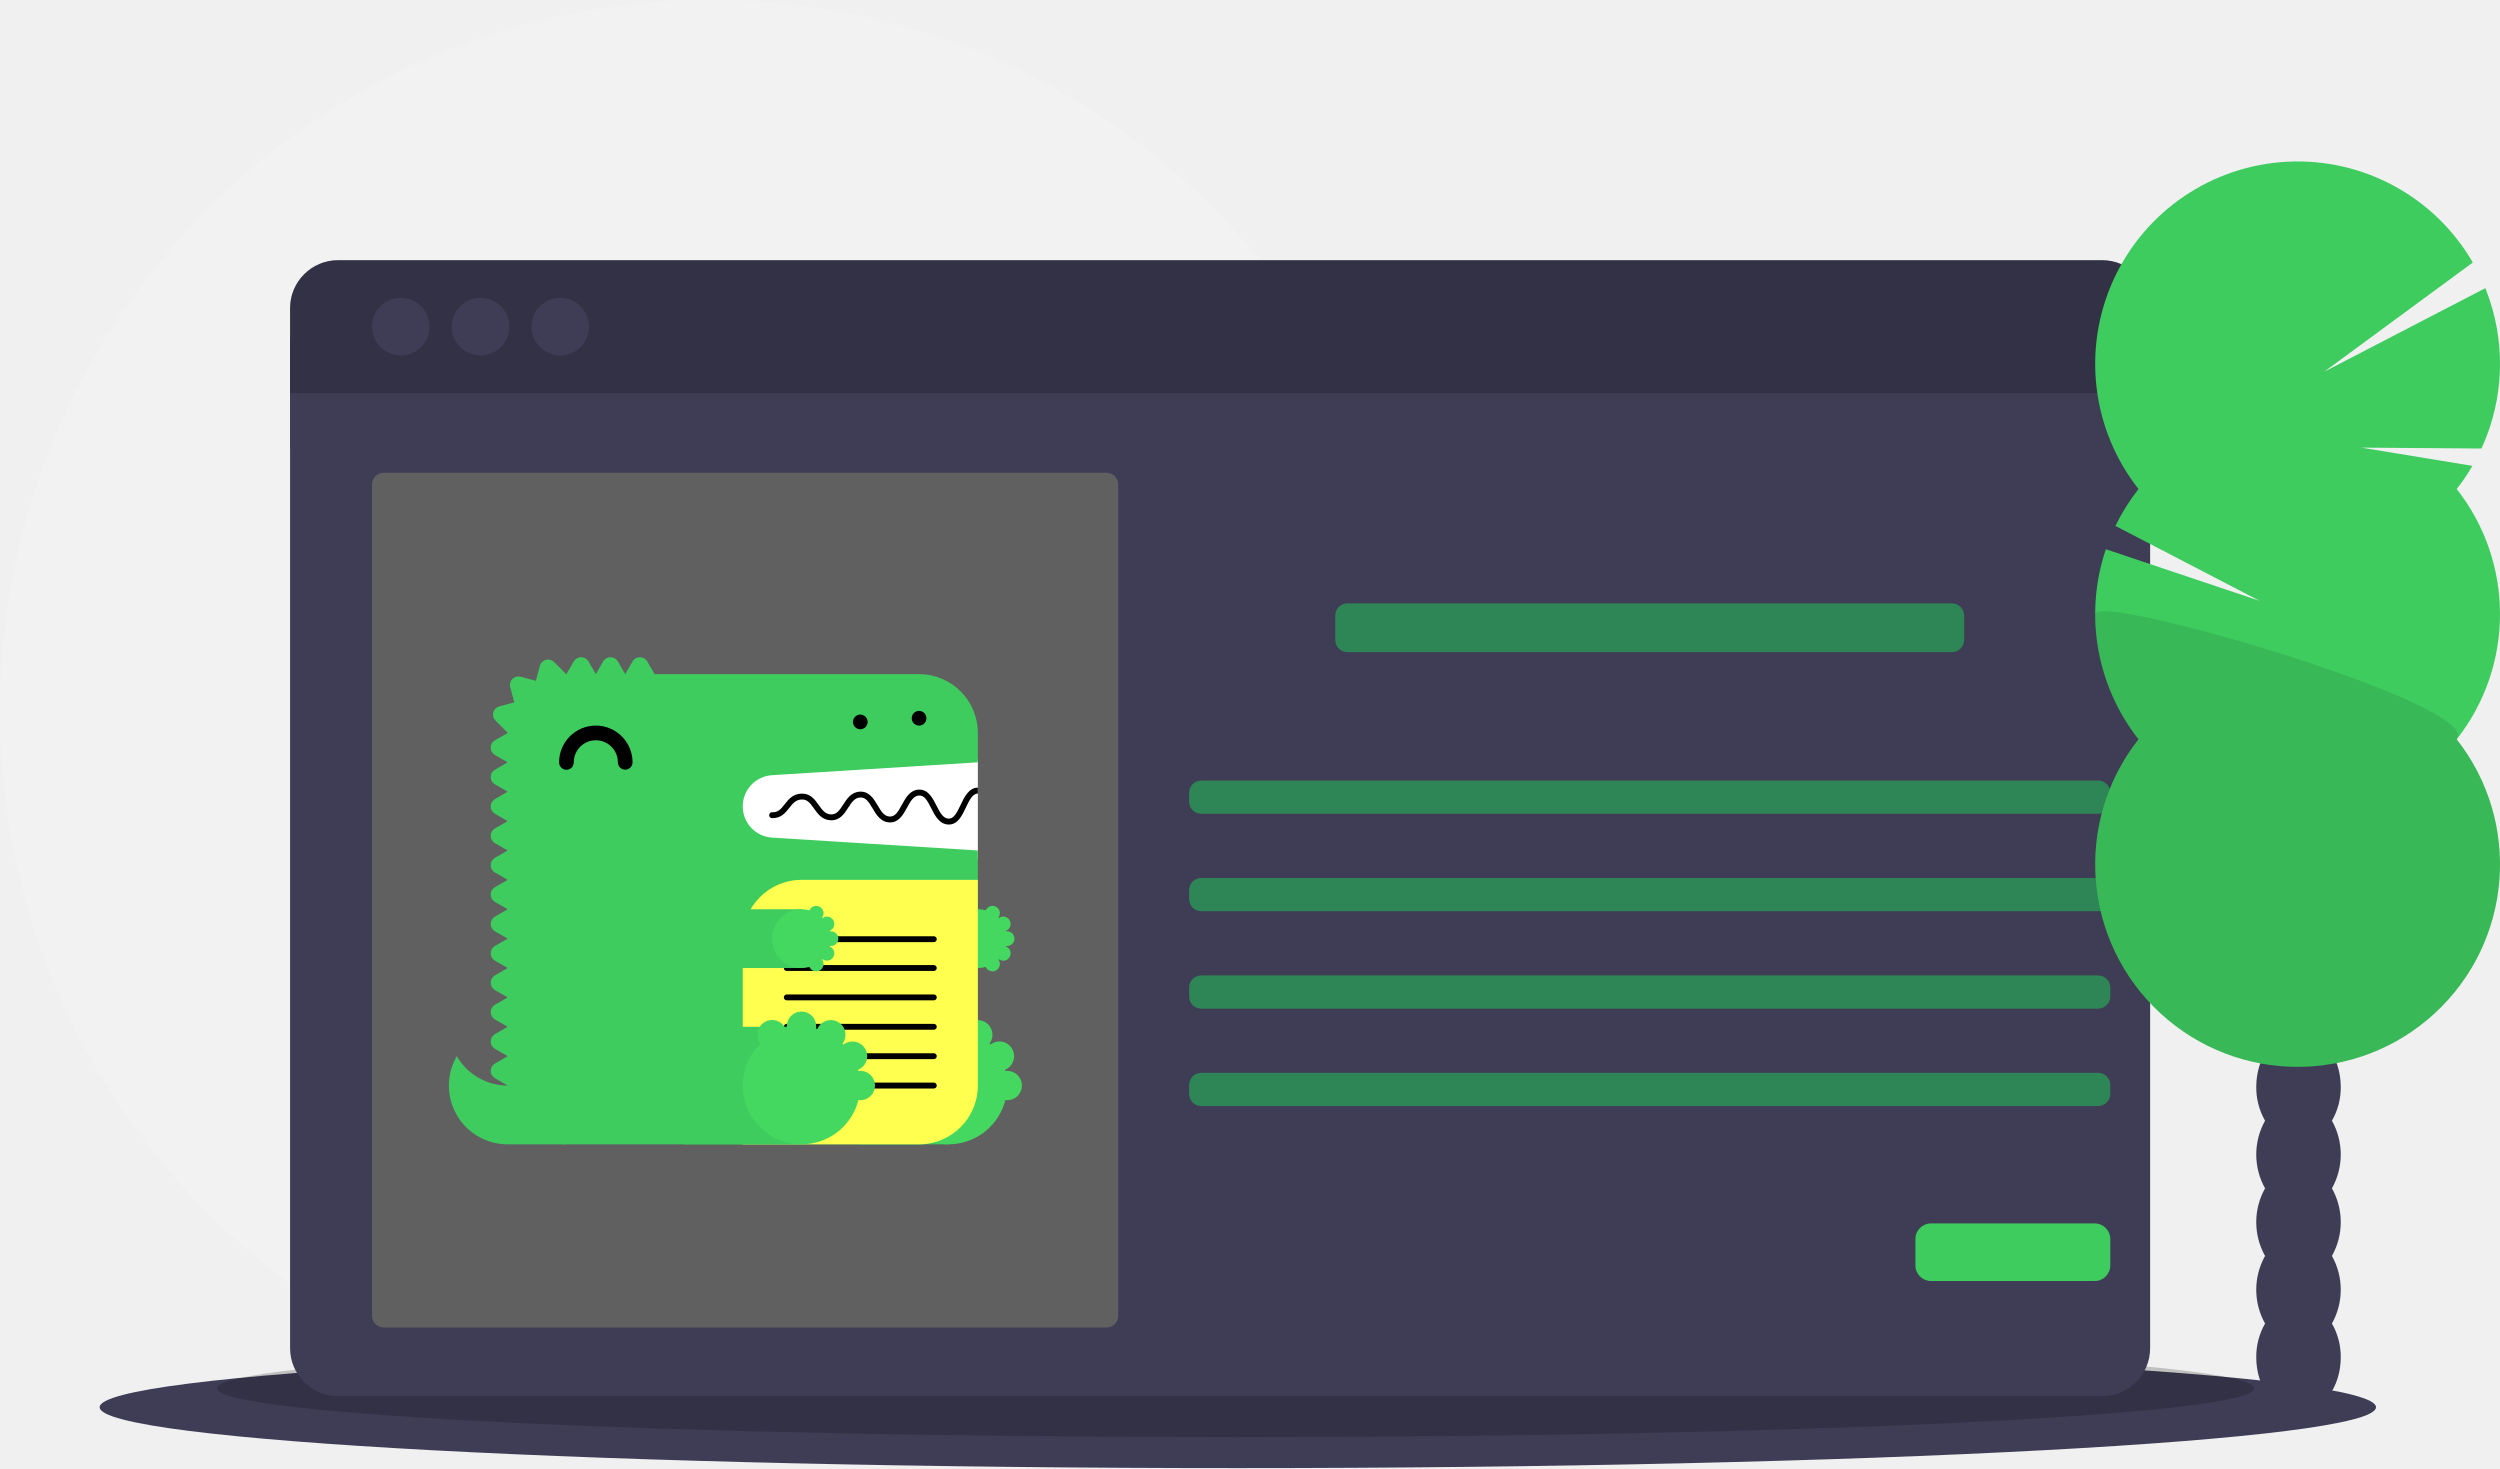
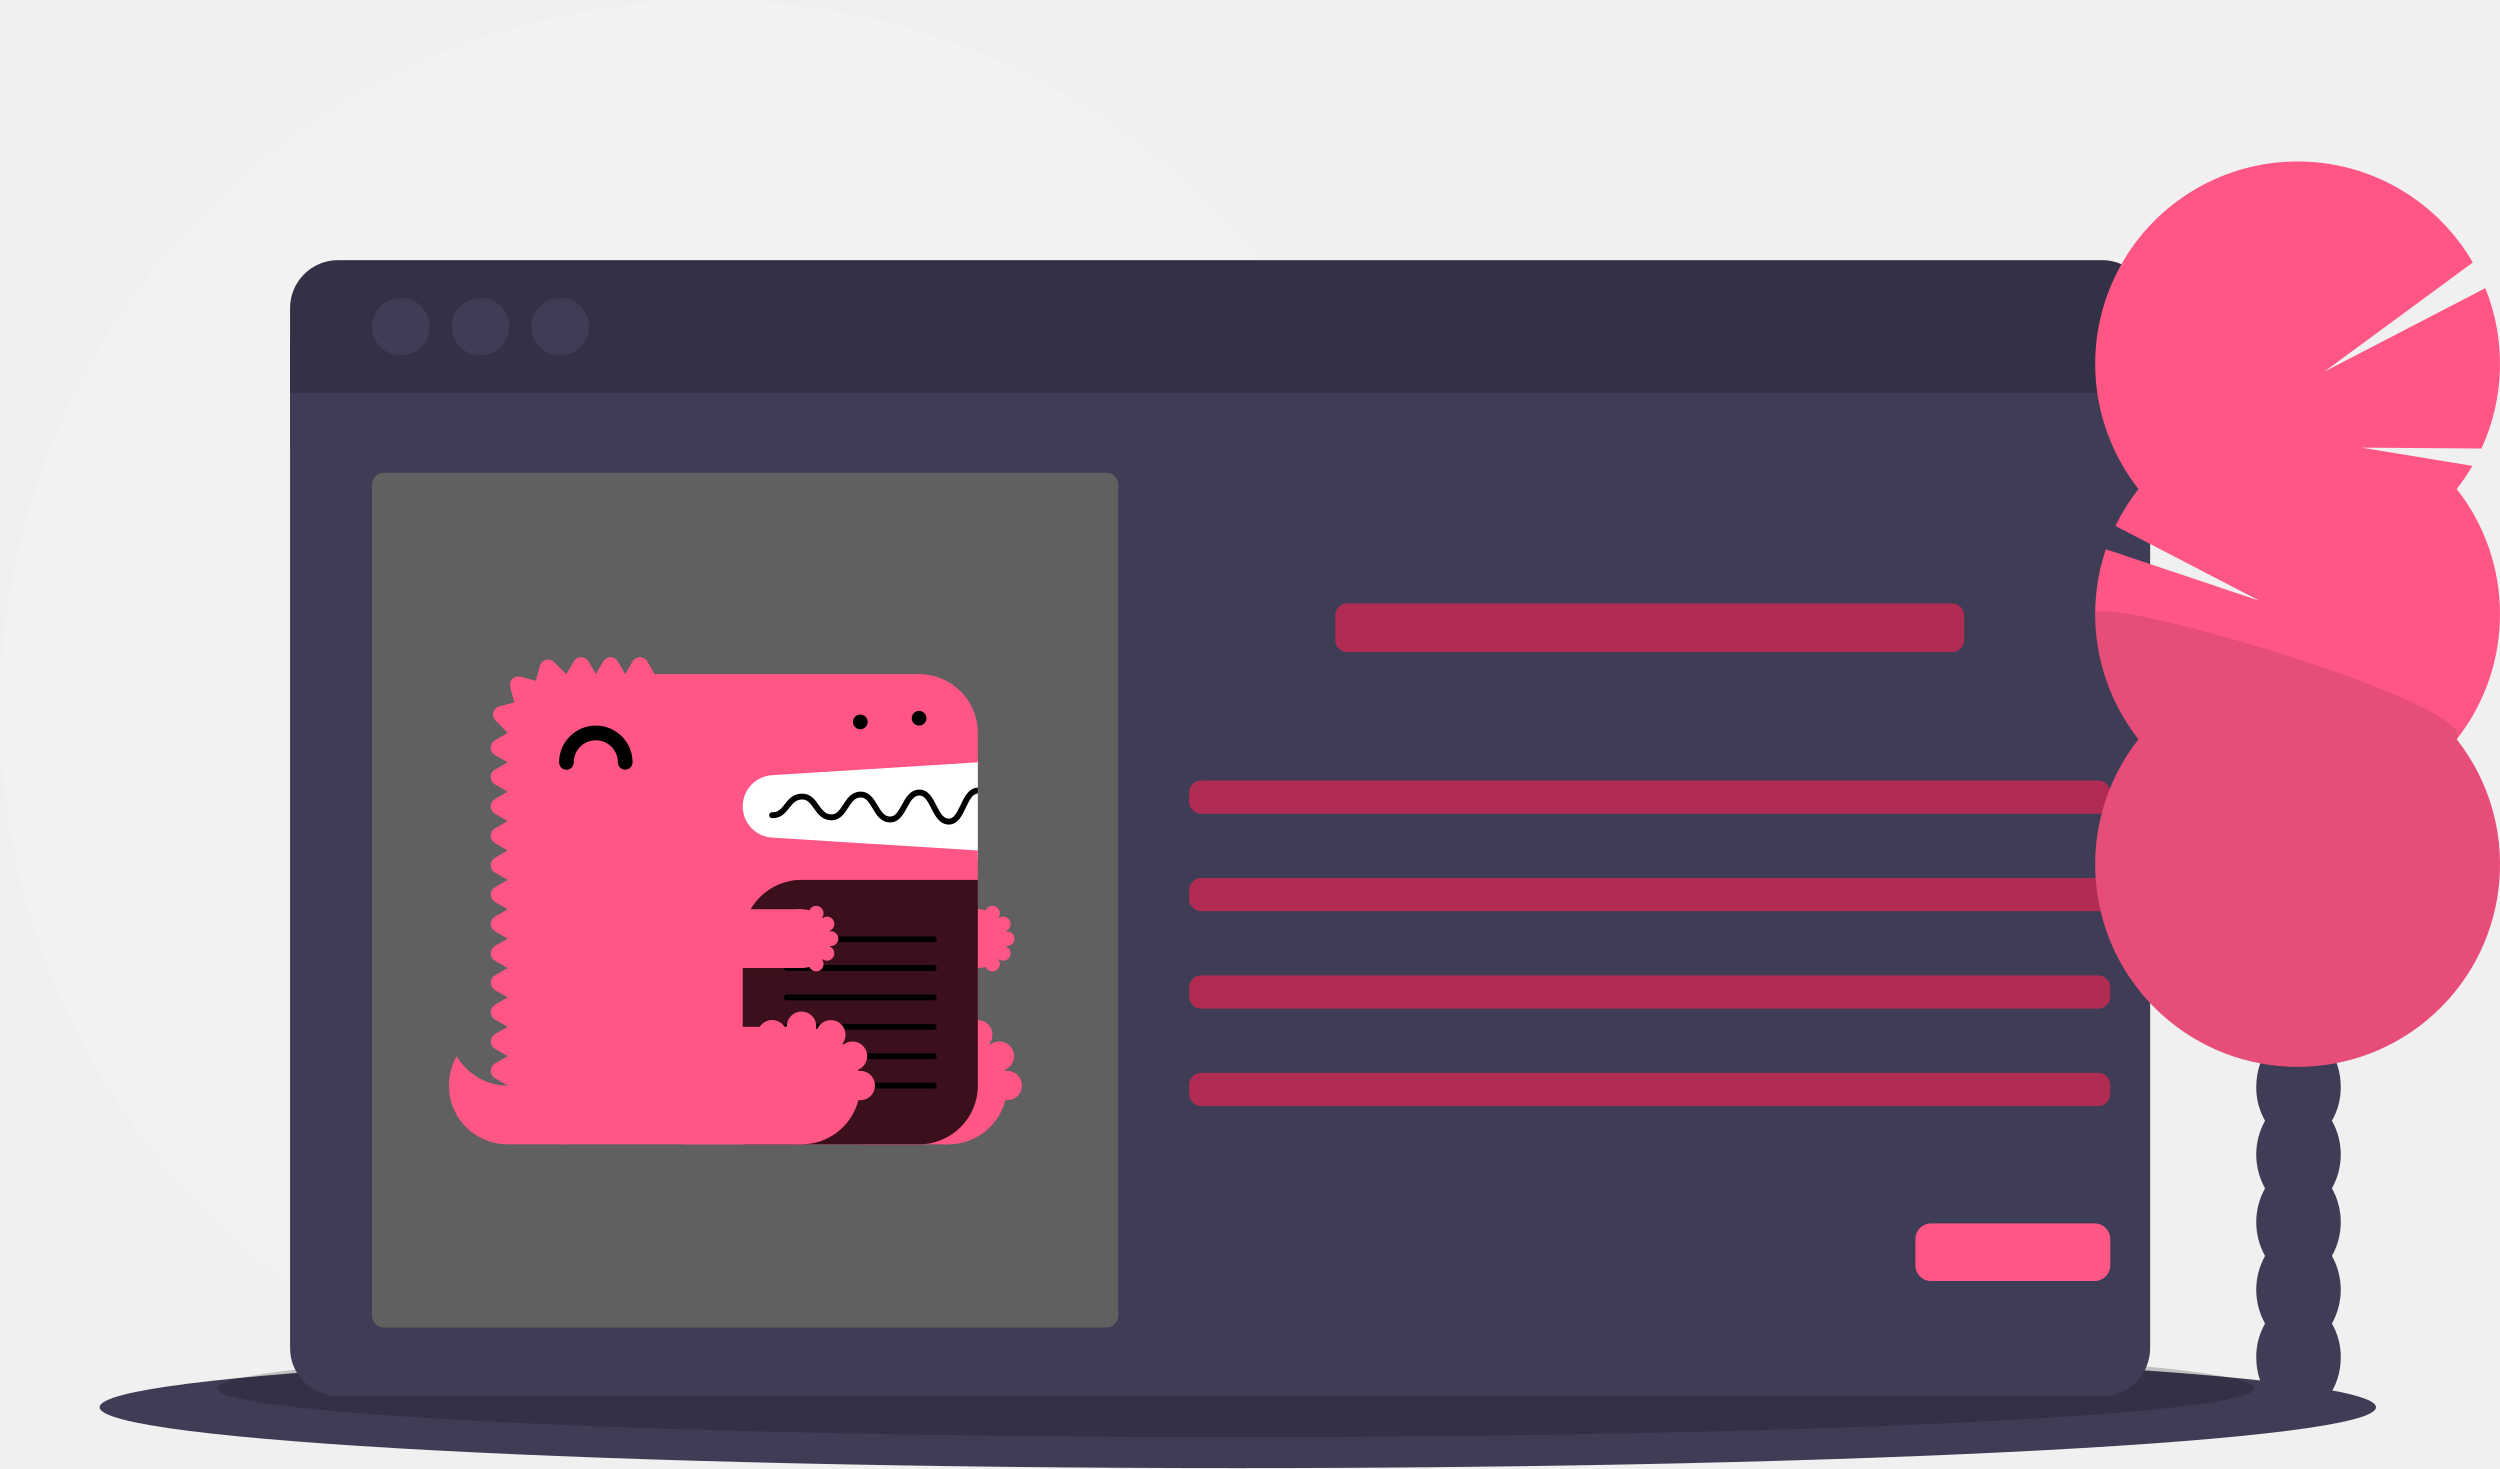
<svg xmlns="http://www.w3.org/2000/svg" id="ac356da0-b129-4ca5-aecc-4700531dd101" data-name="Layer 1" width="1129" height="663" viewBox="0 0 1129 663">
  <circle cx="321" cy="321" r="321" fill="#f2f2f2" />
  <ellipse cx="559" cy="635.5" rx="514" ry="27.5" fill="#3f3d56" />
  <ellipse cx="558" cy="627" rx="460" ry="22" opacity="0.2" />
  <rect x="131" y="152.5" width="840" height="50" fill="#3f3d56" />
  <path d="M166.5,727.33A21.67,21.67,0,0,0,188.17,749H984.83A21.67,21.67,0,0,0,1006.5,727.33V296h-840Z" transform="translate(-35.5 -118.5)" fill="#3f3d56" />
  <path d="M984.83,236H188.17A21.67,21.67,0,0,0,166.5,257.67V296h840V257.67A21.67,21.67,0,0,0,984.83,236Z" transform="translate(-35.5 -118.5)" fill="#3f3d56" />
  <path d="M984.83,236H188.17A21.67,21.67,0,0,0,166.5,257.67V296h840V257.67A21.67,21.67,0,0,0,984.83,236Z" transform="translate(-35.5 -118.5)" opacity="0.2" />
  <circle cx="181" cy="147.5" r="13" fill="#3f3d56" />
  <circle cx="217" cy="147.5" r="13" fill="#3f3d56" />
  <circle cx="253" cy="147.5" r="13" fill="#3f3d56" />
  <rect x="168" y="213.5" width="337" height="386" rx="5.335" fill="#606060" />
-   <rect x="603" y="272.5" width="284" height="22" rx="5.476" fill="#2e8555" />
-   <rect x="537" y="352.5" width="416" height="15" rx="5.476" fill="#2e8555" />
-   <rect x="537" y="396.5" width="416" height="15" rx="5.476" fill="#2e8555" />
-   <rect x="537" y="440.5" width="416" height="15" rx="5.476" fill="#2e8555" />
-   <rect x="537" y="484.5" width="416" height="15" rx="5.476" fill="#2e8555" />
-   <rect x="865" y="552.5" width="88" height="26" rx="7.028" fill="#3ecc5f" />
+   <rect x="603" y="272.5" width="284" height="22" rx="5.476" fill="#b12c52" />
+   <rect x="537" y="352.5" width="416" height="15" rx="5.476" fill="#b12c52" />
+   <rect x="537" y="396.5" width="416" height="15" rx="5.476" fill="#b12c52" />
+   <rect x="537" y="440.5" width="416" height="15" rx="5.476" fill="#b12c52" />
+   <rect x="537" y="484.5" width="416" height="15" rx="5.476" fill="#b12c52" />
+   <rect x="865" y="552.5" width="88" height="26" rx="7.028" fill="#ff5686" />
  <path d="M1088.603,624.616a30.114,30.114,0,0,0,3.983-15.266c0-13.797-8.544-24.981-19.083-24.981s-19.083,11.184-19.083,24.981a30.114,30.114,0,0,0,3.983,15.266,31.248,31.248,0,0,0,0,30.532,31.248,31.248,0,0,0,0,30.532,31.248,31.248,0,0,0,0,30.532,30.114,30.114,0,0,0-3.983,15.266c0,13.797,8.544,24.981,19.083,24.981s19.083-11.184,19.083-24.981a30.114,30.114,0,0,0-3.983-15.266,31.248,31.248,0,0,0,0-30.532,31.248,31.248,0,0,0,0-30.532,31.248,31.248,0,0,0,0-30.532Z" transform="translate(-35.5 -118.5)" fill="#3f3d56" />
  <ellipse cx="1038.003" cy="460.318" rx="19.083" ry="24.981" fill="#3f3d56" />
  <ellipse cx="1038.003" cy="429.786" rx="19.083" ry="24.981" fill="#3f3d56" />
-   <path d="M1144.939,339.345a91.611,91.611,0,0,0,7.107-10.461l-50.141-8.235,54.229.403a91.566,91.566,0,0,0,1.746-72.426l-72.754,37.741,67.097-49.321a91.413,91.413,0,1,0-150.971,102.298,91.458,91.458,0,0,0-10.425,16.669l65.087,33.814-69.4-23.292a91.46,91.46,0,0,0,14.738,85.837,91.406,91.406,0,1,0,143.689,0,91.418,91.418,0,0,0,0-113.029Z" transform="translate(-35.5 -118.5)" fill="#3ecc5f" fill-rule="evenodd" />
+   <path d="M1144.939,339.345a91.611,91.611,0,0,0,7.107-10.461l-50.141-8.235,54.229.403a91.566,91.566,0,0,0,1.746-72.426l-72.754,37.741,67.097-49.321a91.413,91.413,0,1,0-150.971,102.298,91.458,91.458,0,0,0-10.425,16.669l65.087,33.814-69.4-23.292a91.46,91.46,0,0,0,14.738,85.837,91.406,91.406,0,1,0,143.689,0,91.418,91.418,0,0,0,0-113.029Z" transform="translate(-35.5 -118.5)" fill="#ff5686" fill-rule="evenodd" />
  <path d="M981.688,395.859a91.013,91.013,0,0,0,19.561,56.514,91.406,91.406,0,1,0,143.689,0C1157.19,436.821,981.688,385.6,981.688,395.859Z" transform="translate(-35.5 -118.5)" opacity="0.1" />
  <path d="M365.62,461.436H477.094v45.12H365.62Z" transform="translate(-35.5 -118.5)" fill="#fff" fill-rule="evenodd" />
-   <path d="M264.763,608.741a26.509,26.509,0,0,1-22.962-13.271,26.51,26.51,0,0,0,22.962,39.812H291.304V608.741Z" transform="translate(-35.5 -118.5)" fill="#3ecc5f" fill-rule="evenodd" />
-   <path d="M384.172,468.571l92.922-5.807V449.493a26.541,26.541,0,0,0-26.541-26.541H331.116l-3.318-5.746a3.83,3.83,0,0,0-6.635,0l-3.318,5.746-3.318-5.746a3.83,3.83,0,0,0-6.635,0l-3.318,5.746L301.257,417.205a3.83,3.83,0,0,0-6.635,0L291.304,422.951c-.029,0-.056.004-.086.004l-5.497-5.495a3.829,3.829,0,0,0-6.407,1.717l-1.817,6.773L270.607,424.103a3.83,3.83,0,0,0-4.691,4.693l1.845,6.891-6.771,1.814a3.832,3.832,0,0,0-1.72,6.41l5.497,5.497c0,.028-.004.056-.004.085l-5.746,3.318a3.83,3.83,0,0,0,0,6.635l5.746,3.318L259.016,466.081a3.83,3.83,0,0,0,0,6.635l5.746,3.318-5.746,3.318a3.83,3.83,0,0,0,0,6.635l5.746,3.318-5.746,3.318a3.83,3.83,0,0,0,0,6.635l5.746,3.318-5.746,3.318a3.83,3.83,0,0,0,0,6.635l5.746,3.318-5.746,3.318a3.83,3.83,0,0,0,0,6.635l5.746,3.318-5.746,3.318a3.83,3.83,0,0,0,0,6.635l5.746,3.318-5.746,3.318a3.83,3.83,0,0,0,0,6.635l5.746,3.318L259.016,558.976a3.83,3.83,0,0,0,0,6.635l5.746,3.318-5.746,3.318a3.83,3.83,0,0,0,0,6.635l5.746,3.318-5.746,3.318a3.83,3.83,0,0,0,0,6.635l5.746,3.318-5.746,3.318a3.83,3.83,0,0,0,0,6.635l5.746,3.318A26.541,26.541,0,0,0,291.304,635.283H450.553A26.541,26.541,0,0,0,477.094,608.741V502.575l-92.922-5.807a14.126,14.126,0,0,1,0-28.198" transform="translate(-35.5 -118.5)" fill="#3ecc5f" fill-rule="evenodd" />
-   <path d="M424.011,635.283h39.812V582.2H424.011Z" transform="translate(-35.5 -118.5)" fill="#3ecc5f" fill-rule="evenodd" />
-   <path d="M490.365,602.106a6.602,6.602,0,0,0-.848.085c-.05-.199-.098-.399-.154-.599A6.627,6.627,0,1,0,482.806,590.21q-.22-.225-.445-.446a6.624,6.624,0,1,0-11.397-6.564c-.196-.056-.394-.102-.591-.153a6.64,6.64,0,1,0-13.101,0c-.196.05-.394.097-.591.153a6.628,6.628,0,1,0-11.397,6.564,26.528,26.528,0,1,0,44.231,25.528,6.621,6.621,0,1,0,.848-13.186" transform="translate(-35.5 -118.5)" fill="#44d860" fill-rule="evenodd" />
-   <path d="M437.282,555.658H477.094V529.117H437.282Z" transform="translate(-35.5 -118.5)" fill="#3ecc5f" fill-rule="evenodd" />
-   <path d="M490.365,545.705a3.318,3.318,0,0,0,0-6.635,3.411,3.411,0,0,0-.423.042c-.027-.1-.049-.199-.077-.299a3.319,3.319,0,0,0-1.278-6.379,3.282,3.282,0,0,0-2.001.687q-.109-.113-.223-.223a3.282,3.282,0,0,0,.671-1.983,3.318,3.318,0,0,0-6.37-1.299,13.271,13.271,0,1,0,0,25.541,3.318,3.318,0,0,0,6.37-1.299,3.282,3.282,0,0,0-.671-1.983q.113-.109.223-.223a3.282,3.282,0,0,0,2.001.687,3.318,3.318,0,0,0,1.278-6.379c.028-.098.05-.199.077-.299a3.413,3.413,0,0,0,.423.042" transform="translate(-35.5 -118.5)" fill="#44d860" fill-rule="evenodd" />
+   <path d="M264.763,608.741a26.509,26.509,0,0,1-22.962-13.271,26.51,26.51,0,0,0,22.962,39.812H291.304V608.741Z" transform="translate(-35.5 -118.5)" fill="#ff5686" fill-rule="evenodd" />
+   <path d="M384.172,468.571l92.922-5.807V449.493a26.541,26.541,0,0,0-26.541-26.541H331.116l-3.318-5.746a3.83,3.83,0,0,0-6.635,0l-3.318,5.746-3.318-5.746a3.83,3.83,0,0,0-6.635,0l-3.318,5.746L301.257,417.205a3.83,3.83,0,0,0-6.635,0L291.304,422.951c-.029,0-.056.004-.086.004l-5.497-5.495a3.829,3.829,0,0,0-6.407,1.717l-1.817,6.773L270.607,424.103a3.83,3.83,0,0,0-4.691,4.693l1.845,6.891-6.771,1.814a3.832,3.832,0,0,0-1.72,6.41l5.497,5.497c0,.028-.004.056-.004.085l-5.746,3.318a3.83,3.83,0,0,0,0,6.635l5.746,3.318L259.016,466.081a3.83,3.83,0,0,0,0,6.635l5.746,3.318-5.746,3.318a3.83,3.83,0,0,0,0,6.635l5.746,3.318-5.746,3.318a3.83,3.83,0,0,0,0,6.635l5.746,3.318-5.746,3.318a3.83,3.83,0,0,0,0,6.635l5.746,3.318-5.746,3.318a3.83,3.83,0,0,0,0,6.635l5.746,3.318-5.746,3.318a3.83,3.83,0,0,0,0,6.635l5.746,3.318-5.746,3.318a3.83,3.83,0,0,0,0,6.635l5.746,3.318L259.016,558.976a3.83,3.83,0,0,0,0,6.635l5.746,3.318-5.746,3.318a3.83,3.83,0,0,0,0,6.635l5.746,3.318-5.746,3.318a3.83,3.83,0,0,0,0,6.635l5.746,3.318-5.746,3.318a3.83,3.83,0,0,0,0,6.635l5.746,3.318A26.541,26.541,0,0,0,291.304,635.283H450.553A26.541,26.541,0,0,0,477.094,608.741V502.575l-92.922-5.807a14.126,14.126,0,0,1,0-28.198" transform="translate(-35.5 -118.5)" fill="#ff5686" fill-rule="evenodd" />
+   <path d="M424.011,635.283h39.812V582.2H424.011Z" transform="translate(-35.5 -118.5)" fill="#ff5686" fill-rule="evenodd" />
+   <path d="M490.365,602.106a6.602,6.602,0,0,0-.848.085c-.05-.199-.098-.399-.154-.599A6.627,6.627,0,1,0,482.806,590.21q-.22-.225-.445-.446a6.624,6.624,0,1,0-11.397-6.564c-.196-.056-.394-.102-.591-.153a6.64,6.64,0,1,0-13.101,0c-.196.05-.394.097-.591.153a6.628,6.628,0,1,0-11.397,6.564,26.528,26.528,0,1,0,44.231,25.528,6.621,6.621,0,1,0,.848-13.186" transform="translate(-35.5 -118.5)" fill="#ff5686" fill-rule="evenodd" />
+   <path d="M437.282,555.658H477.094V529.117H437.282Z" transform="translate(-35.5 -118.5)" fill="#ff5686" fill-rule="evenodd" />
+   <path d="M490.365,545.705a3.318,3.318,0,0,0,0-6.635,3.411,3.411,0,0,0-.423.042c-.027-.1-.049-.199-.077-.299a3.319,3.319,0,0,0-1.278-6.379,3.282,3.282,0,0,0-2.001.687q-.109-.113-.223-.223a3.282,3.282,0,0,0,.671-1.983,3.318,3.318,0,0,0-6.37-1.299,13.271,13.271,0,1,0,0,25.541,3.318,3.318,0,0,0,6.37-1.299,3.282,3.282,0,0,0-.671-1.983q.113-.109.223-.223a3.282,3.282,0,0,0,2.001.687,3.318,3.318,0,0,0,1.278-6.379c.028-.098.05-.199.077-.299a3.413,3.413,0,0,0,.423.042" transform="translate(-35.5 -118.5)" fill="#ff5686" fill-rule="evenodd" />
  <path d="M317.845,466.081a3.318,3.318,0,0,1-3.318-3.318,9.953,9.953,0,1,0-19.906,0,3.318,3.318,0,1,1-6.635,0,16.588,16.588,0,1,1,33.177,0,3.318,3.318,0,0,1-3.318,3.318" transform="translate(-35.5 -118.5)" fill-rule="evenodd" />
-   <path d="M370.928,635.283h79.624A26.541,26.541,0,0,0,477.094,608.741v-92.895H397.47a26.541,26.541,0,0,0-26.541,26.541Z" transform="translate(-35.5 -118.5)" fill="#ffff50" fill-rule="evenodd" />
+   <path d="M370.928,635.283h79.624A26.541,26.541,0,0,0,477.094,608.741v-92.895H397.47a26.541,26.541,0,0,0-26.541,26.541Z" transform="translate(-35.5 -118.5)" fill="#3b0f1b" fill-rule="evenodd" />
  <path d="M457.214,556.985H390.808a1.327,1.327,0,0,1,0-2.654h66.407a1.327,1.327,0,0,1,0,2.654m0,26.541H390.808a1.327,1.327,0,1,1,0-2.654h66.407a1.327,1.327,0,0,1,0,2.654m0,26.541H390.808a1.327,1.327,0,1,1,0-2.654h66.407a1.327,1.327,0,0,1,0,2.654m0-66.107H390.808a1.327,1.327,0,0,1,0-2.654h66.407a1.327,1.327,0,0,1,0,2.654m0,26.295H390.808a1.327,1.327,0,0,1,0-2.654h66.407a1.327,1.327,0,0,1,0,2.654m0,26.541H390.808a1.327,1.327,0,0,1,0-2.654h66.407a1.327,1.327,0,0,1,0,2.654M477.094,474.191c-.016,0-.029-.008-.045-.007-4.101.139-6.041,4.241-7.753,7.86-1.786,3.782-3.168,6.241-5.432,6.167-2.507-.09-3.94-2.922-5.458-5.919-1.744-3.442-3.734-7.347-7.913-7.201-4.042.138-5.989,3.708-7.706,6.857-1.827,3.355-3.071,5.395-5.469,5.3-2.557-.093-3.916-2.395-5.489-5.06-1.753-2.967-3.78-6.304-7.878-6.189-3.973.137-5.925,3.165-7.648,5.839-1.822,2.827-3.099,4.549-5.527,4.447-2.618-.093-3.971-2.004-5.535-4.216-1.757-2.486-3.737-5.299-7.823-5.162-3.886.133-5.838,2.614-7.559,4.801-1.635,2.076-2.912,3.718-5.612,3.615a1.328,1.328,0,1,0-.096,2.654c4.004.134,6.032-2.389,7.793-4.628,1.562-1.985,2.91-3.699,5.564-3.789,2.556-.109,3.754,1.48,5.567,4.041,1.721,2.434,3.675,5.194,7.605,5.336,4.118.138,6.099-2.939,7.854-5.663,1.569-2.434,2.922-4.535,5.507-4.624,2.379-.089,3.675,1.792,5.501,4.885,1.721,2.916,3.671,6.219,7.68,6.365,4.147.143,6.15-3.477,7.895-6.682,1.512-2.771,2.938-5.388,5.466-5.476,2.379-.056,3.62,2.117,5.456,5.746,1.715,3.388,3.659,7.226,7.73,7.373l.224.004c4.066,0,5.996-4.081,7.704-7.689,1.512-3.198,2.942-6.211,5.397-6.334Z" transform="translate(-35.5 -118.5)" fill-rule="evenodd" />
-   <path d="M344.387,635.283h53.083V582.2H344.387Z" transform="translate(-35.5 -118.5)" fill="#3ecc5f" fill-rule="evenodd" />
-   <path d="M424.011,602.106a6.602,6.602,0,0,0-.848.085c-.05-.199-.098-.399-.154-.599A6.627,6.627,0,1,0,416.452,590.21q-.22-.225-.445-.446a6.624,6.624,0,1,0-11.397-6.564c-.196-.056-.394-.102-.591-.153a6.64,6.64,0,1,0-13.101,0c-.196.05-.394.097-.591.153a6.628,6.628,0,1,0-11.397,6.564,26.528,26.528,0,1,0,44.231,25.528,6.621,6.621,0,1,0,.848-13.186" transform="translate(-35.5 -118.5)" fill="#44d860" fill-rule="evenodd" />
-   <path d="M344.387,555.658h53.083V529.117H344.387Z" transform="translate(-35.5 -118.5)" fill="#3ecc5f" fill-rule="evenodd" />
-   <path d="M410.74,545.705a3.318,3.318,0,1,0,0-6.635,3.411,3.411,0,0,0-.423.042c-.027-.1-.049-.199-.077-.299a3.319,3.319,0,0,0-1.278-6.379,3.282,3.282,0,0,0-2.001.687q-.109-.113-.223-.223a3.282,3.282,0,0,0,.671-1.983,3.318,3.318,0,0,0-6.37-1.299,13.271,13.271,0,1,0,0,25.541,3.318,3.318,0,0,0,6.37-1.299,3.282,3.282,0,0,0-.671-1.983q.113-.109.223-.223a3.282,3.282,0,0,0,2.001.687,3.318,3.318,0,0,0,1.278-6.379c.028-.098.05-.199.077-.299a3.413,3.413,0,0,0,.423.042" transform="translate(-35.5 -118.5)" fill="#44d860" fill-rule="evenodd" />
+   <path d="M344.387,635.283h53.083V582.2H344.387Z" transform="translate(-35.5 -118.5)" fill="#ff5686" fill-rule="evenodd" />
+   <path d="M424.011,602.106a6.602,6.602,0,0,0-.848.085c-.05-.199-.098-.399-.154-.599A6.627,6.627,0,1,0,416.452,590.21q-.22-.225-.445-.446a6.624,6.624,0,1,0-11.397-6.564c-.196-.056-.394-.102-.591-.153a6.64,6.64,0,1,0-13.101,0c-.196.05-.394.097-.591.153a6.628,6.628,0,1,0-11.397,6.564,26.528,26.528,0,1,0,44.231,25.528,6.621,6.621,0,1,0,.848-13.186" transform="translate(-35.5 -118.5)" fill="#ff5686" fill-rule="evenodd" />
+   <path d="M344.387,555.658h53.083V529.117H344.387Z" transform="translate(-35.5 -118.5)" fill="#ff5686" fill-rule="evenodd" />
+   <path d="M410.74,545.705a3.318,3.318,0,1,0,0-6.635,3.411,3.411,0,0,0-.423.042c-.027-.1-.049-.199-.077-.299a3.319,3.319,0,0,0-1.278-6.379,3.282,3.282,0,0,0-2.001.687q-.109-.113-.223-.223a3.282,3.282,0,0,0,.671-1.983,3.318,3.318,0,0,0-6.37-1.299,13.271,13.271,0,1,0,0,25.541,3.318,3.318,0,0,0,6.37-1.299,3.282,3.282,0,0,0-.671-1.983q.113-.109.223-.223a3.282,3.282,0,0,0,2.001.687,3.318,3.318,0,0,0,1.278-6.379c.028-.098.05-.199.077-.299a3.413,3.413,0,0,0,.423.042" transform="translate(-35.5 -118.5)" fill="#ff5686" fill-rule="evenodd" />
  <path d="M424.011,447.834a3.603,3.603,0,0,1-.65-.066,3.344,3.344,0,0,1-.624-.186,3.447,3.447,0,0,1-.572-.305,5.027,5.027,0,0,1-.504-.411,3.887,3.887,0,0,1-.41-.504,3.275,3.275,0,0,1-.557-1.845,3.602,3.602,0,0,1,.066-.65,3.826,3.826,0,0,1,.184-.624,3.489,3.489,0,0,1,.307-.571,3.197,3.197,0,0,1,.914-.916,3.447,3.447,0,0,1,.572-.305,3.344,3.344,0,0,1,.624-.186,3.069,3.069,0,0,1,1.301,0,3.223,3.223,0,0,1,1.194.491,5.028,5.028,0,0,1,.504.411,4.88,4.88,0,0,1,.411.504,3.382,3.382,0,0,1,.305.571,3.478,3.478,0,0,1,.252,1.274A3.364,3.364,0,0,1,426.36,446.865a5.027,5.027,0,0,1-.504.411,3.306,3.306,0,0,1-1.845.557m26.541-1.659a3.388,3.388,0,0,1-2.35-.969,5.042,5.042,0,0,1-.41-.504,3.275,3.275,0,0,1-.557-1.845,3.387,3.387,0,0,1,.967-2.349,5.026,5.026,0,0,1,.504-.411,3.447,3.447,0,0,1,.572-.305,3.343,3.343,0,0,1,.624-.186,3.07,3.07,0,0,1,1.301,0,3.224,3.224,0,0,1,1.194.491,5.026,5.026,0,0,1,.504.411,3.388,3.388,0,0,1,.969,2.349,3.726,3.726,0,0,1-.066.65,3.374,3.374,0,0,1-.186.624,4.715,4.715,0,0,1-.305.571,4.88,4.88,0,0,1-.411.504,5.026,5.026,0,0,1-.504.411,3.305,3.305,0,0,1-1.845.557" transform="translate(-35.5 -118.5)" fill-rule="evenodd" />
</svg>
